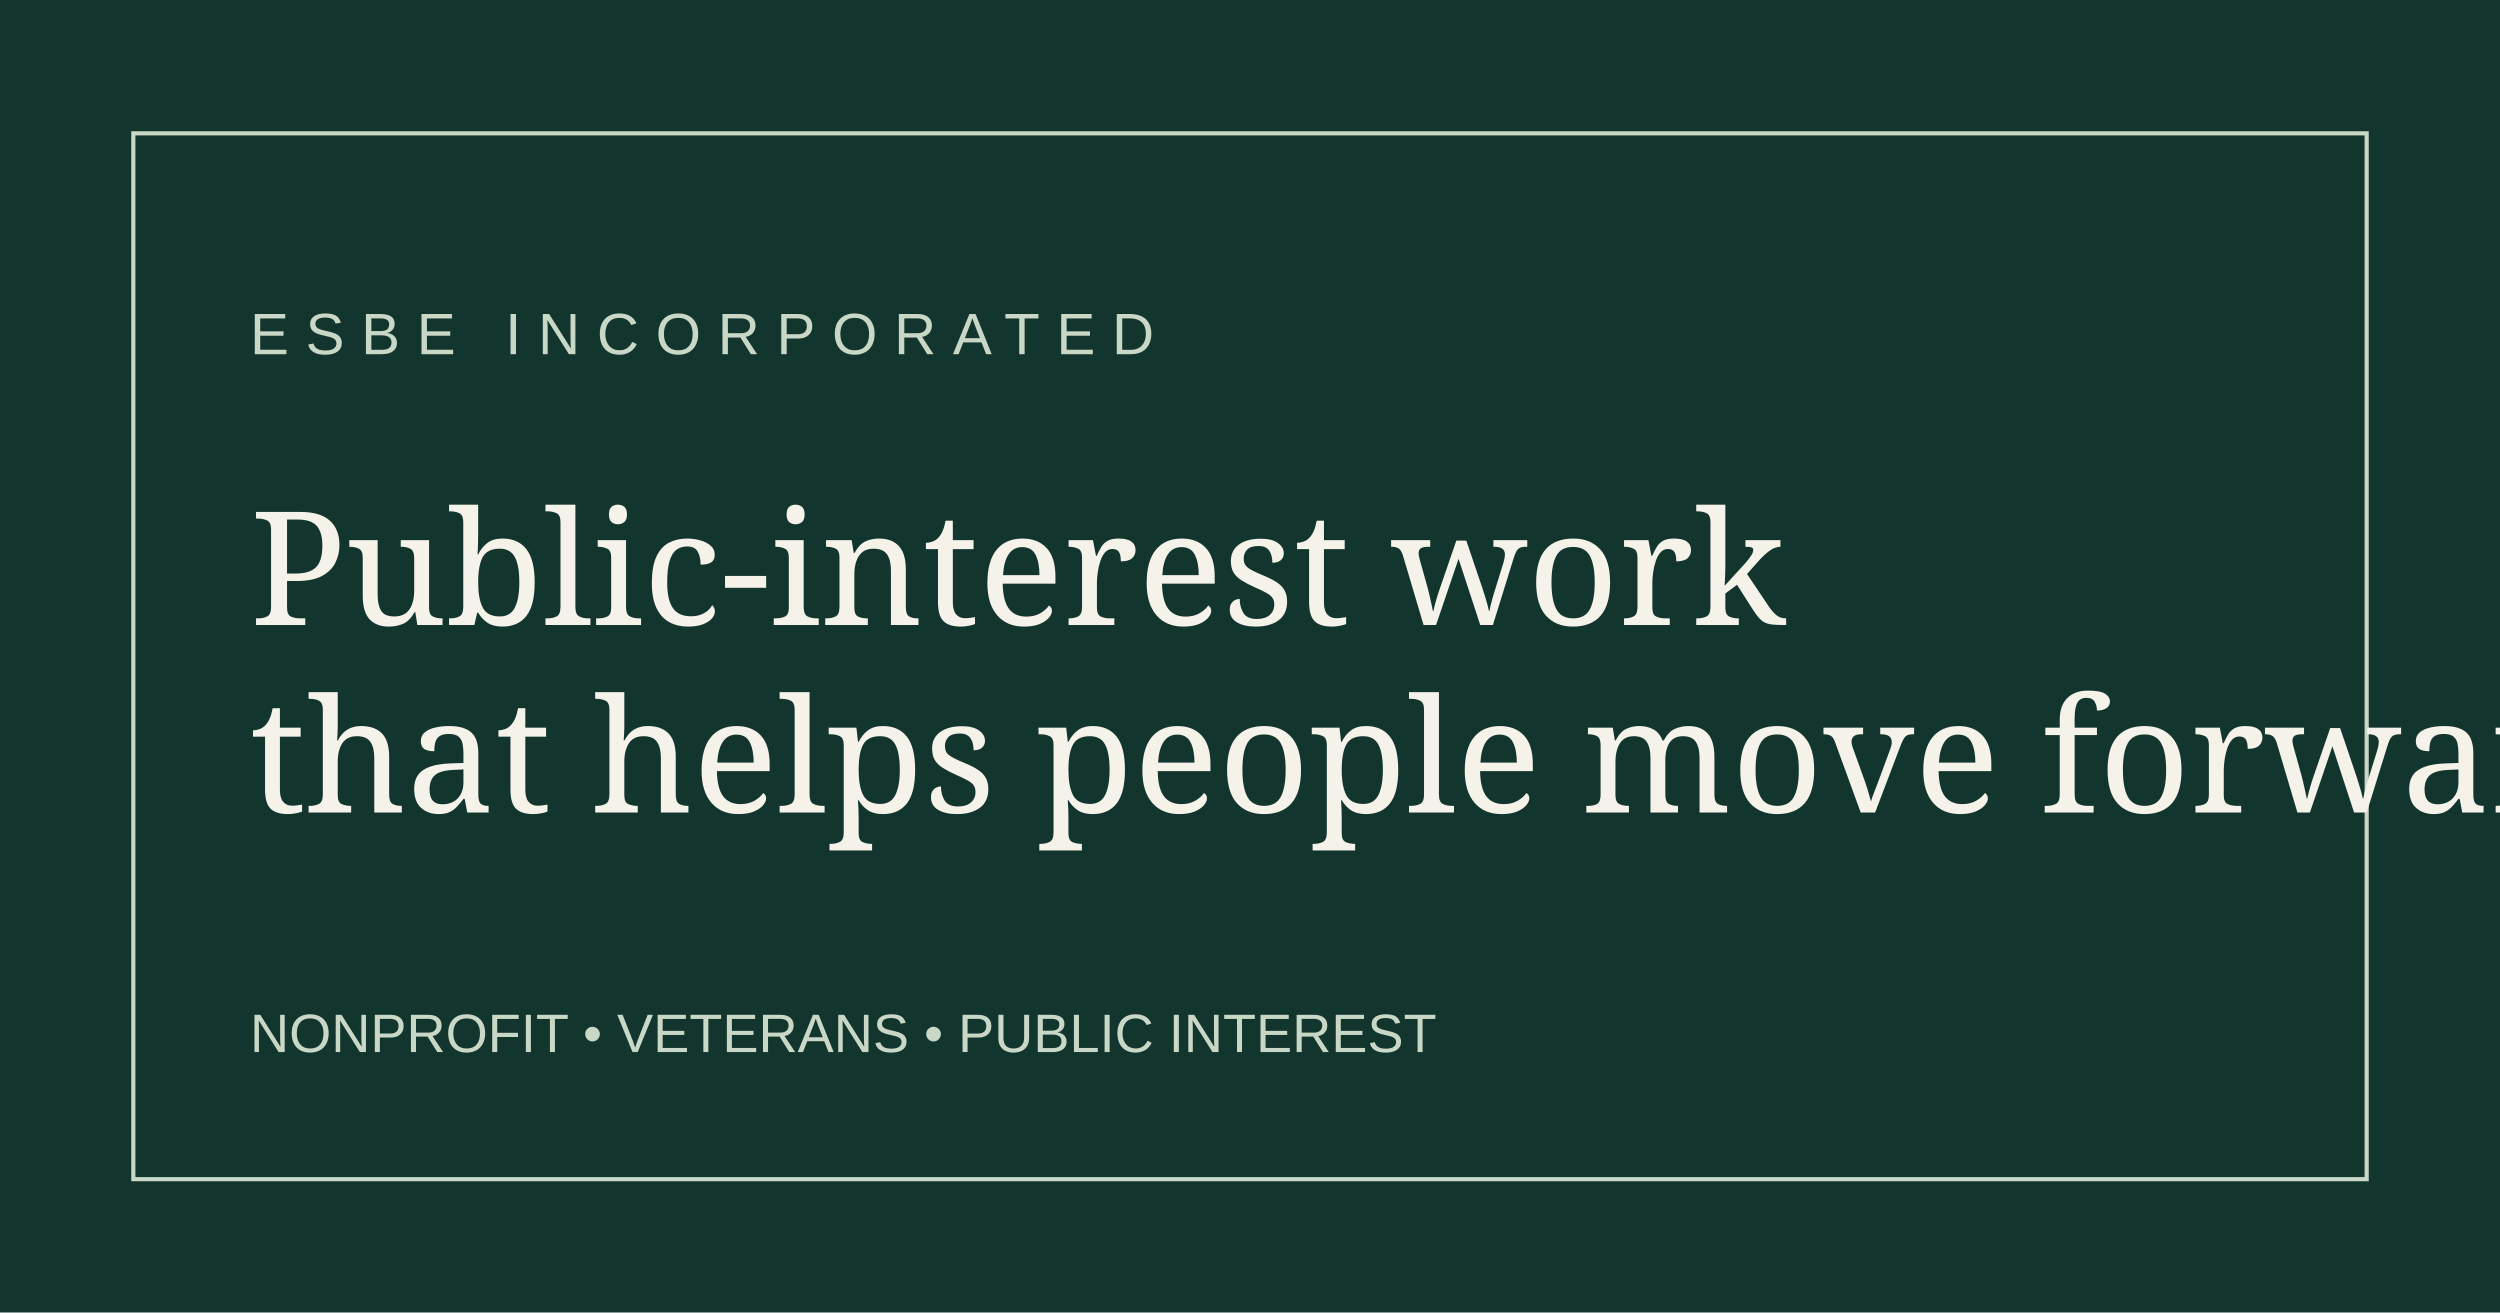
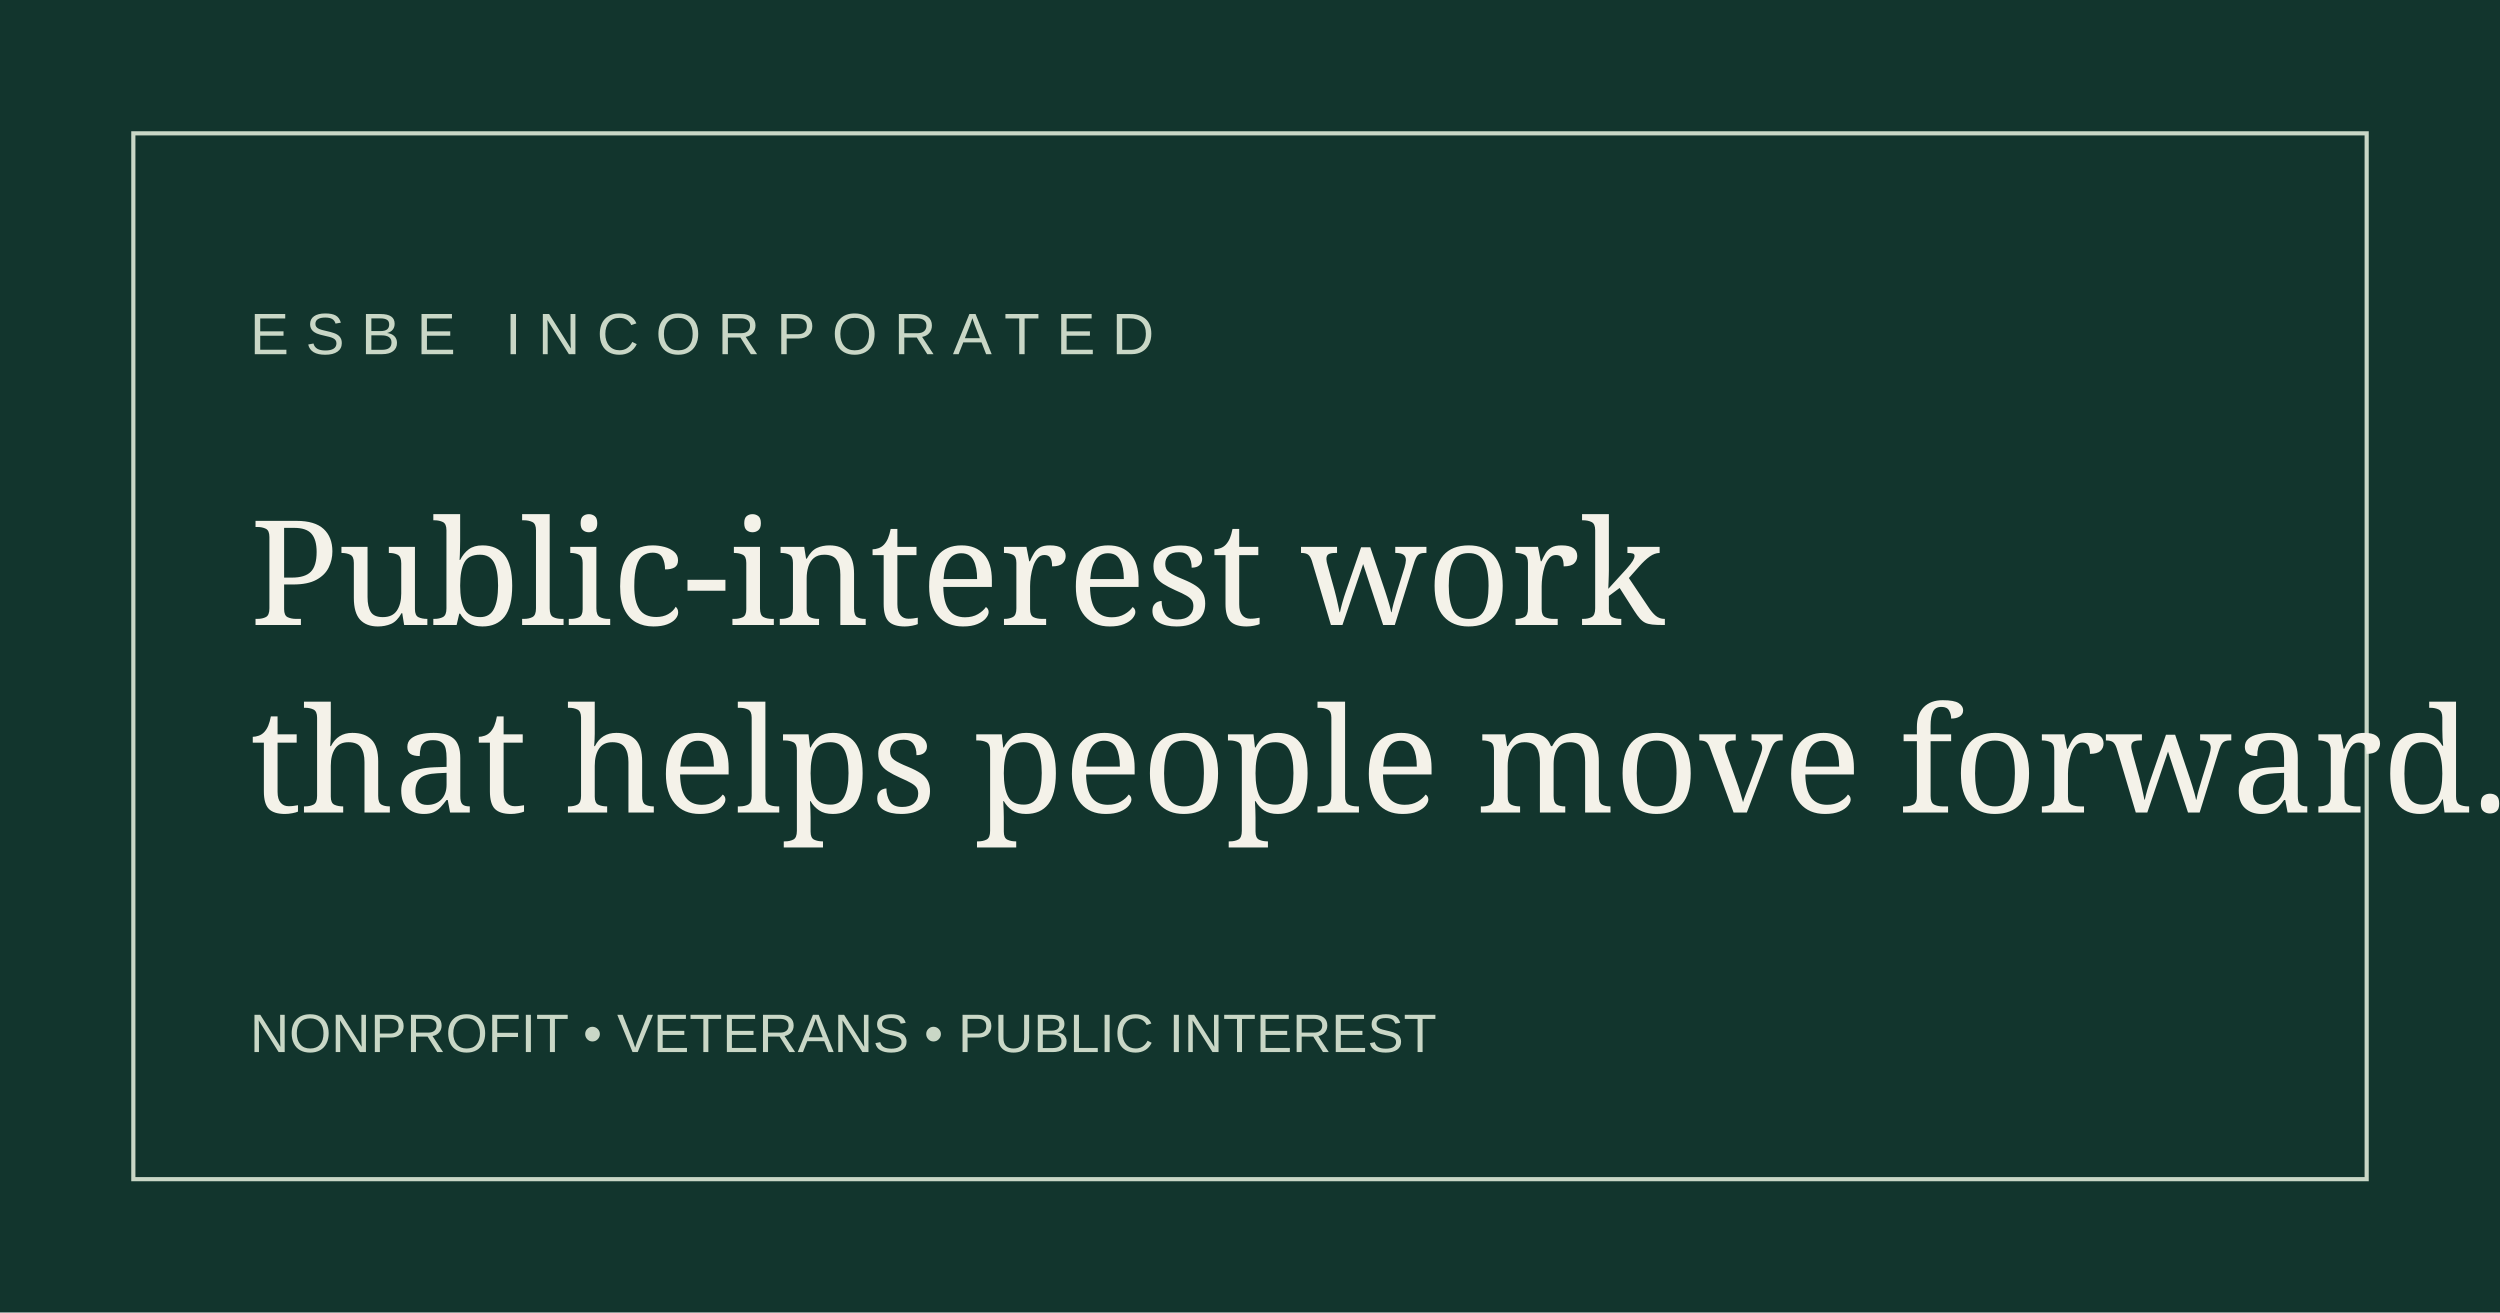
<svg xmlns="http://www.w3.org/2000/svg" width="1200" height="630" viewBox="0 0 1200 630" role="img" aria-labelledby="title description">
  <rect width="1200" height="630" fill="#12352d" />
  <rect x="64" y="64" width="1072" height="502" fill="none" stroke="#c9d7c6" stroke-width="2" />
  <text x="120" y="170" fill="#c9d7c6" font-family="Arial, sans-serif" font-size="28" letter-spacing="8">ESBE INCORPORATED</text>
-   <text x="120" y="300" fill="#f4f2e9" font-family="Georgia, serif" font-size="76">Public-interest work</text>
-   <text x="120" y="390" fill="#f4f2e9" font-family="Georgia, serif" font-size="76">that helps people move forward.</text>
+   <text x="120" y="300" fill="#f4f2e9" font-family="Georgia, serif" font-size="70">Public-interest work</text>
+   <text x="120" y="390" fill="#f4f2e9" font-family="Georgia, serif" font-size="70">that helps people move forward.</text>
  <text x="120" y="505" fill="#c9d7c6" font-family="Arial, sans-serif" font-size="26">NONPROFIT • VETERANS • PUBLIC INTEREST</text>
</svg>
